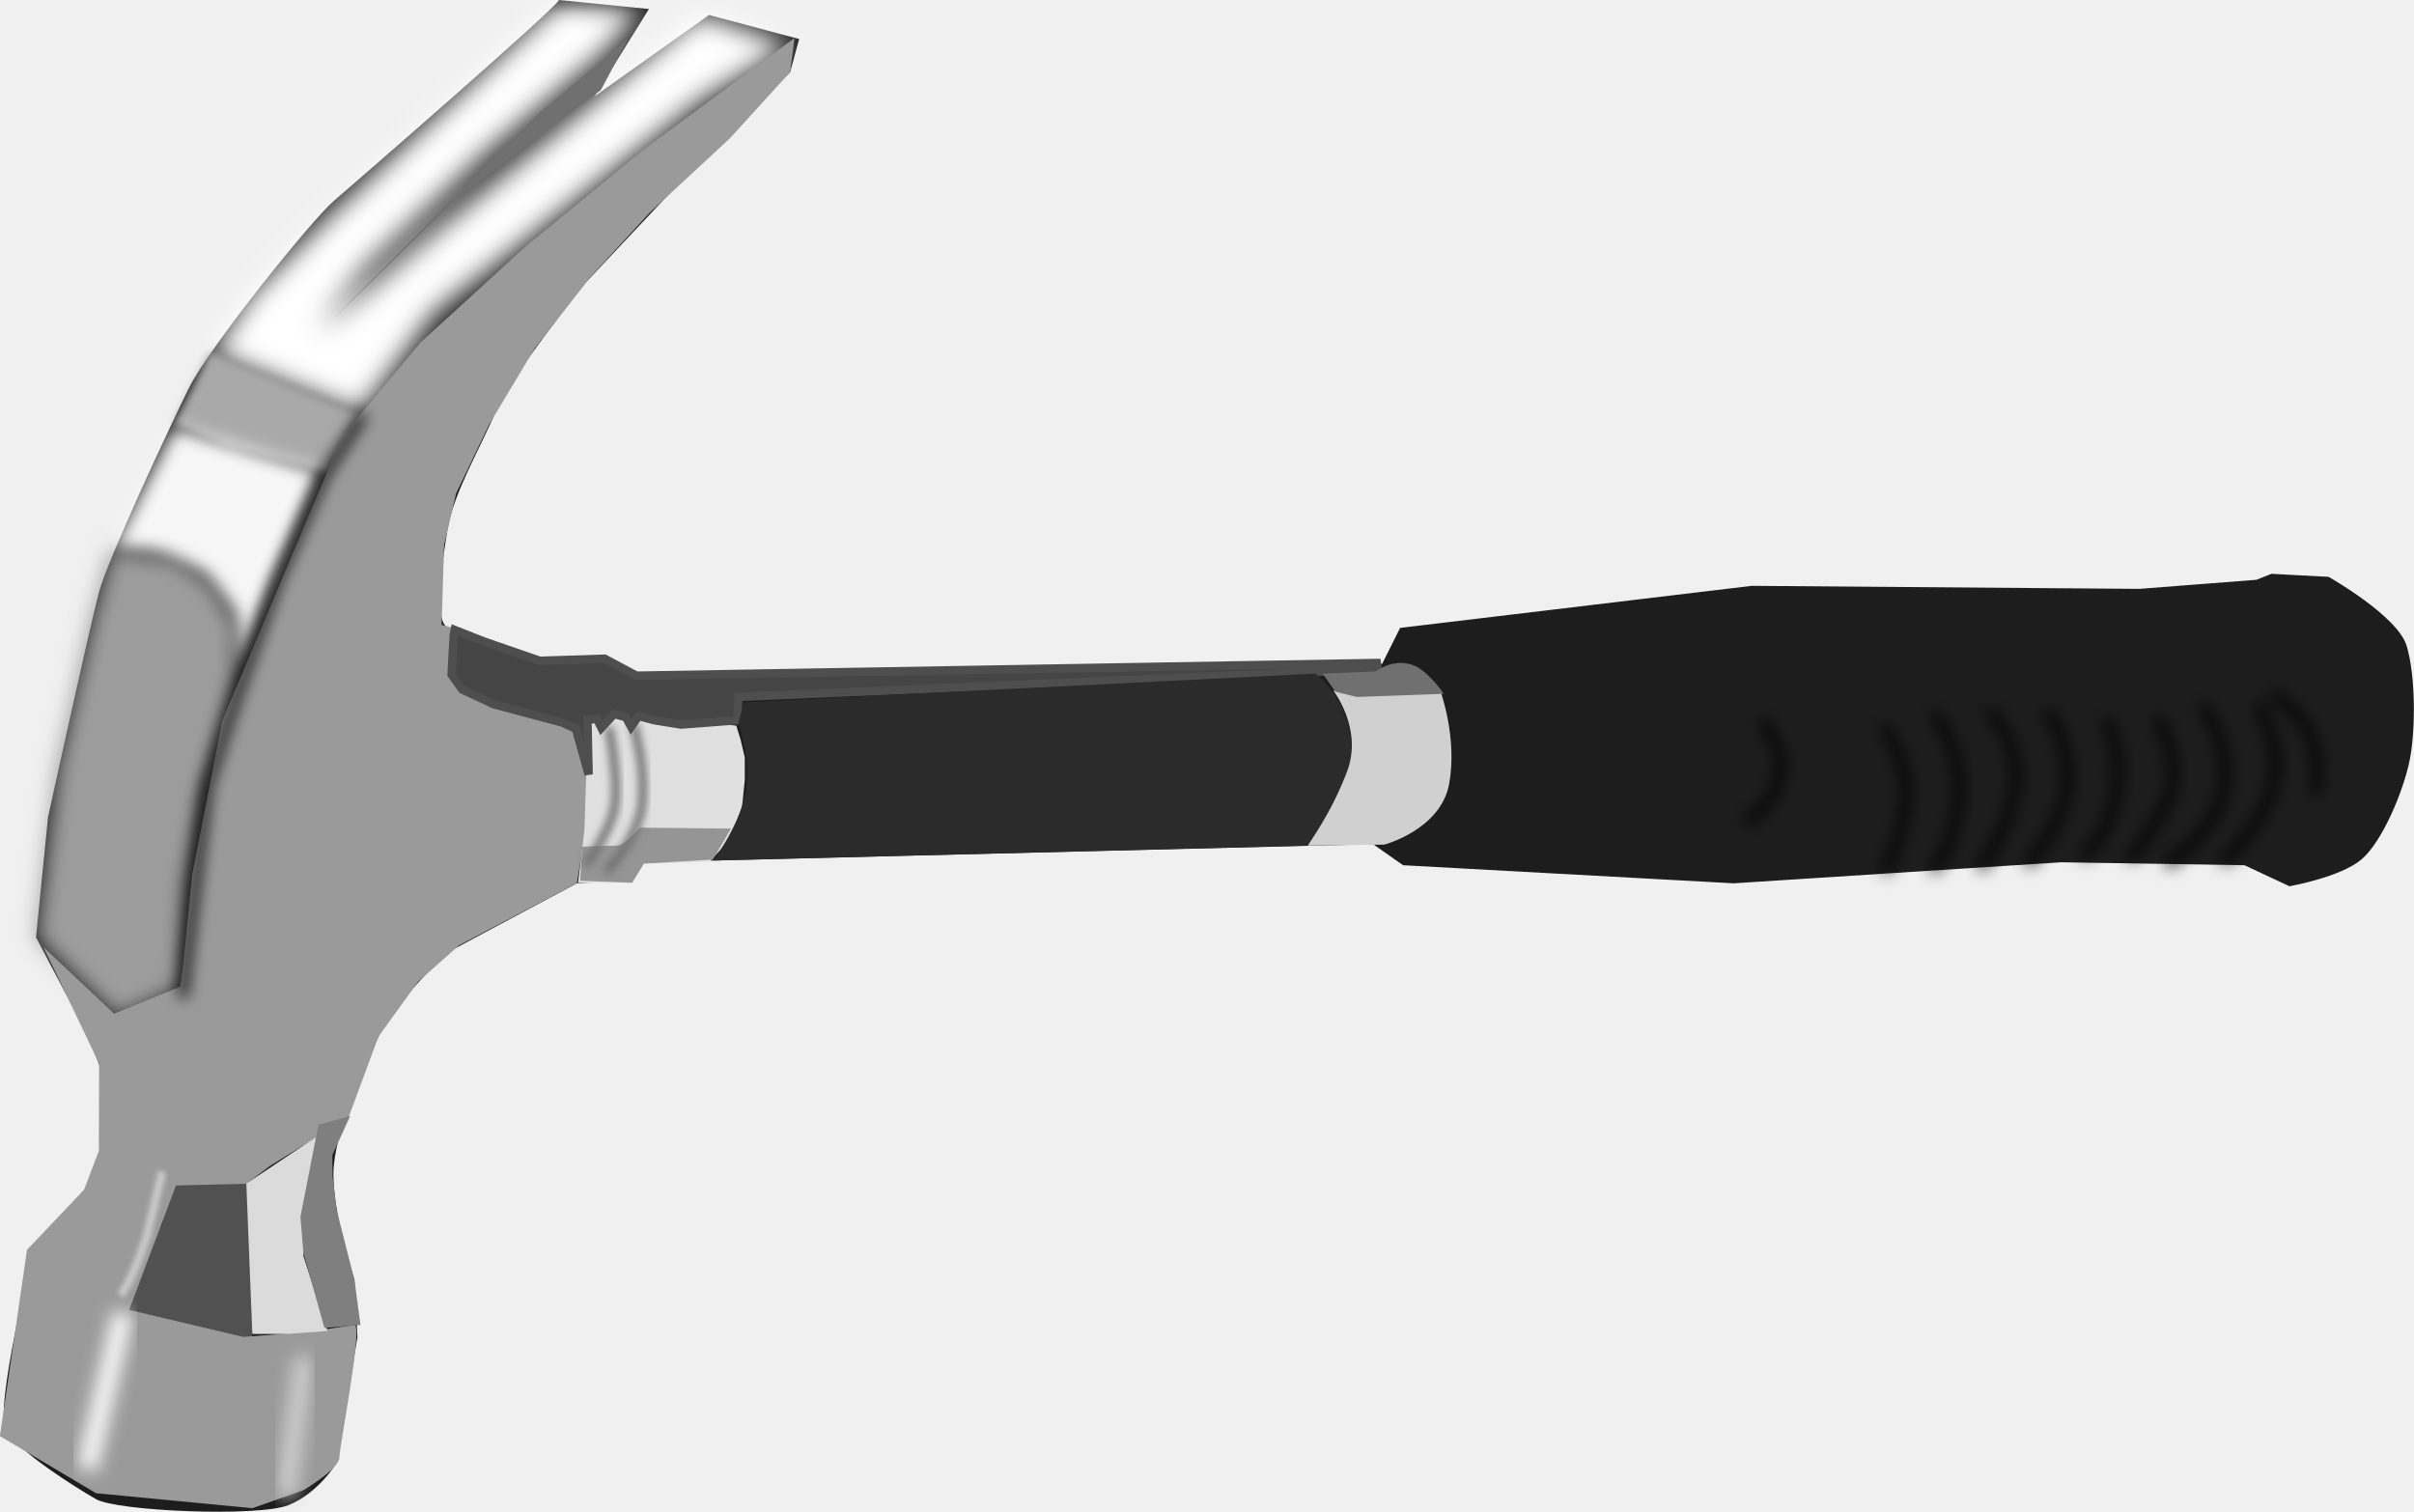
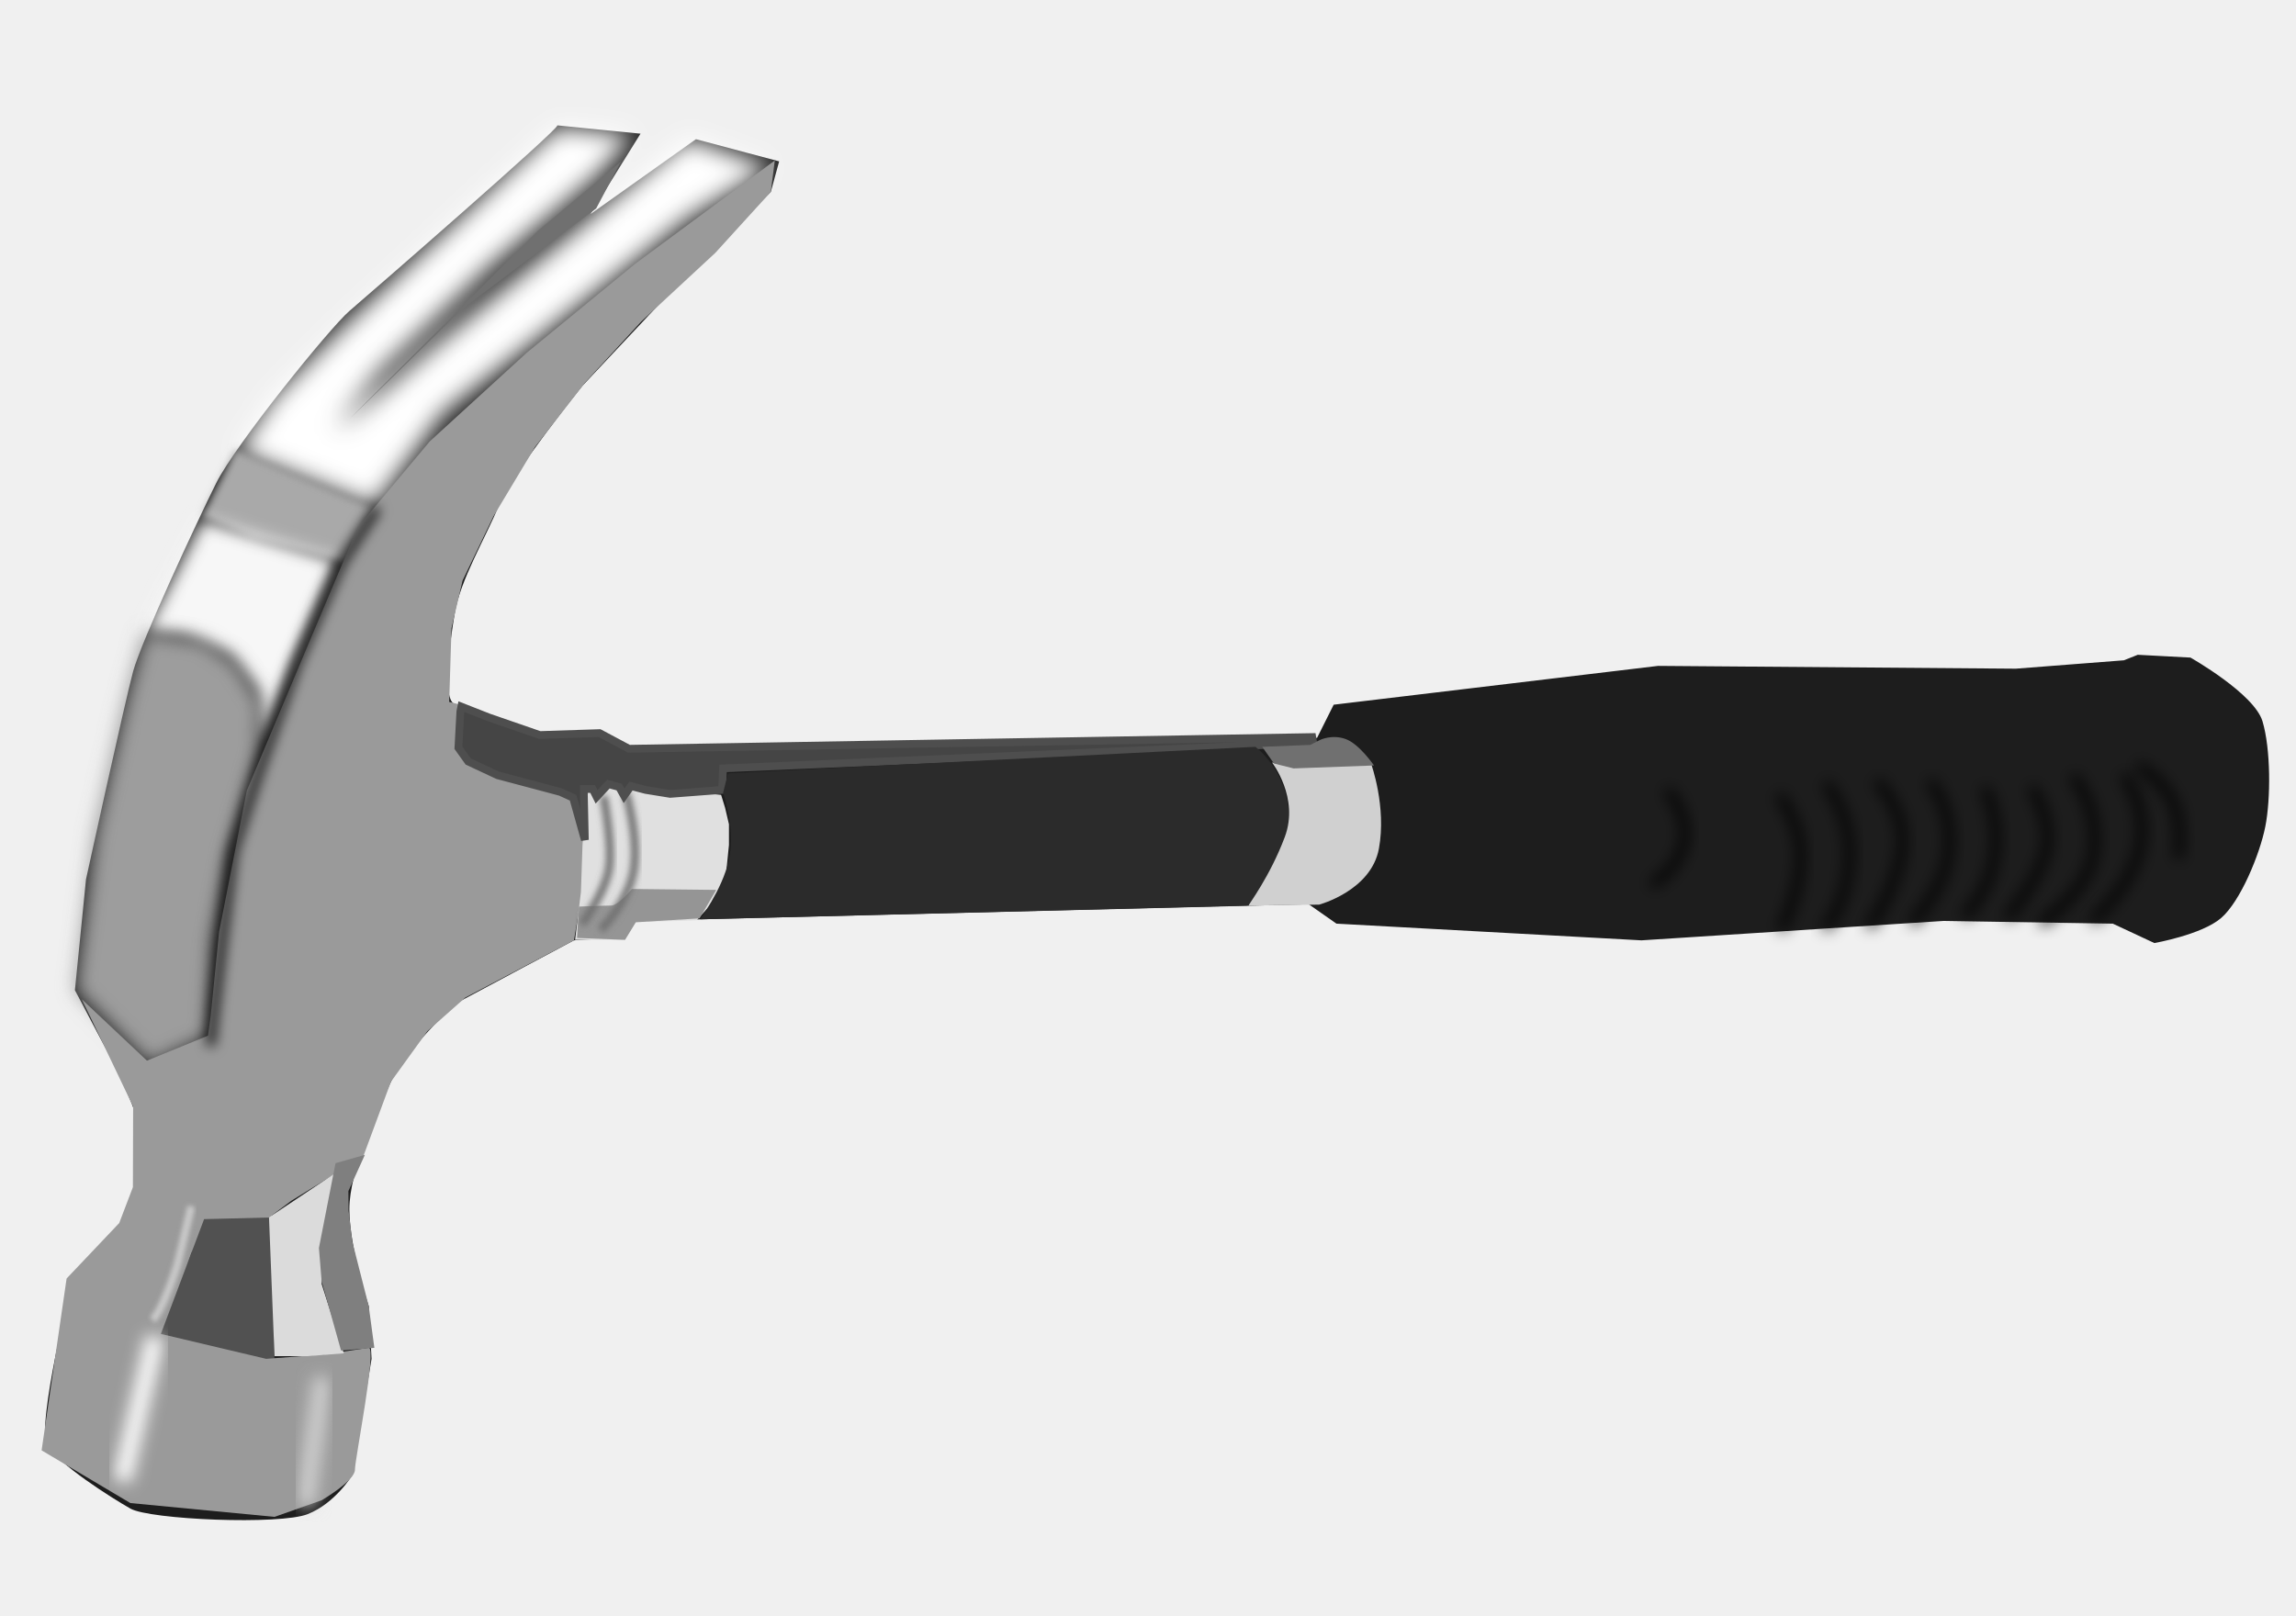
- <svg xmlns="http://www.w3.org/2000/svg" id="svg5657" viewBox="0 0 286.93 179.71" version="1.0">
+ <svg xmlns="http://www.w3.org/2000/svg" id="svg5657" viewBox="0 0 472.441 332.598" version="1.0" width="125mm" height="88mm">
  <defs id="defs5659">
    <filter id="filter3542">
      <feGaussianBlur id="feGaussianBlur3544" stdDeviation="0.848" />
    </filter>
-     <filter id="filter5582" height="1.343" width="1.693" y="-.171" x="-.347">
+     <filter id="filter5582" height="1.343" width="1.693" y="-0.171" x="-0.347">
      <feGaussianBlur id="feGaussianBlur5584" stdDeviation="0.928" />
    </filter>
-     <filter id="filter5586" height="1.225" width="1.606" y="-.112" x="-.303">
+     <filter id="filter5586" height="1.225" width="1.606" y="-0.112" x="-0.303">
      <feGaussianBlur id="feGaussianBlur5588" stdDeviation="0.928" />
    </filter>
-     <filter id="filter5590" height="1.225" width="1.567" y="-.112" x="-.284">
+     <filter id="filter5590" height="1.225" width="1.567" y="-0.112" x="-0.284">
      <feGaussianBlur id="feGaussianBlur5592" stdDeviation="0.928" />
    </filter>
-     <filter id="filter5594" height="1.248" width="1.72" y="-.124" x="-.36">
+     <filter id="filter5594" height="1.248" width="1.72" y="-0.124" x="-0.36">
      <feGaussianBlur id="feGaussianBlur5596" stdDeviation="0.928" />
    </filter>
-     <filter id="filter5598" height="1.254" width="1.868" y="-.127" x="-.434">
+     <filter id="filter5598" height="1.254" width="1.868" y="-0.127" x="-0.434">
      <feGaussianBlur id="feGaussianBlur5600" stdDeviation="0.928" />
    </filter>
-     <filter id="filter5602" height="1.231" width="1.766" y="-.115" x="-.383">
+     <filter id="filter5602" height="1.231" width="1.766" y="-0.115" x="-0.383">
      <feGaussianBlur id="feGaussianBlur5604" stdDeviation="0.928" />
    </filter>
-     <filter id="filter5606" height="1.225" width="1.841" y="-.112" x="-.421">
+     <filter id="filter5606" height="1.225" width="1.841" y="-0.112" x="-0.421">
      <feGaussianBlur id="feGaussianBlur5608" stdDeviation="0.928" />
    </filter>
-     <filter id="filter5610" height="1.225" width="2.063" y="-.112" x="-.532">
+     <filter id="filter5610" height="1.225" width="2.063" y="-0.112" x="-0.532">
      <feGaussianBlur id="feGaussianBlur5612" stdDeviation="0.928" />
    </filter>
-     <filter id="filter5614" height="1.242" width="2.162" y="-.121" x="-.581">
+     <filter id="filter5614" height="1.242" width="2.162" y="-0.121" x="-0.581">
      <feGaussianBlur id="feGaussianBlur5616" stdDeviation="0.928" />
    </filter>
-     <filter id="filter5618" height="1.336" width="1.835" y="-.168" x="-.418">
+     <filter id="filter5618" height="1.336" width="1.835" y="-0.168" x="-0.418">
      <feGaussianBlur id="feGaussianBlur5620" stdDeviation="0.928" />
    </filter>
-     <filter id="filter5224" height="1.125" width="1.477" y="-.063" x="-.238">
+     <filter id="filter5224" height="1.125" width="1.477" y="-0.063" x="-0.238">
      <feGaussianBlur id="feGaussianBlur5226" stdDeviation="0.458" />
    </filter>
-     <filter id="filter5228" height="1.118" width="1.404" y="-.059" x="-.202">
+     <filter id="filter5228" height="1.118" width="1.404" y="-0.059" x="-0.202">
      <feGaussianBlur id="feGaussianBlur5230" stdDeviation="0.458" />
    </filter>
-     <filter id="filter3650" height="1.256" width="2.037" y="-.128" x="-.519">
+     <filter id="filter3650" height="1.256" width="2.037" y="-0.128" x="-0.519">
      <feGaussianBlur id="feGaussianBlur3652" stdDeviation="1.013" />
    </filter>
-     <filter id="filter3706" height="1.101" width="1.264" y="-.051" x="-.132">
+     <filter id="filter3706" height="1.101" width="1.264" y="-0.051" x="-0.132">
      <feGaussianBlur id="feGaussianBlur3708" stdDeviation="0.33" />
    </filter>
-     <filter id="filter3654" height="1.232" width="1.727" y="-.116" x="-.363">
+     <filter id="filter3654" height="1.232" width="1.727" y="-0.116" x="-0.363">
      <feGaussianBlur id="feGaussianBlur3656" stdDeviation="1.013" />
    </filter>
-     <filter id="filter3358" height="1.105" width="1.244" y="-.052" x="-.122">
+     <filter id="filter3358" height="1.105" width="1.244" y="-0.052" x="-0.122">
      <feGaussianBlur id="feGaussianBlur3360" stdDeviation="1.214" />
    </filter>
    <filter id="filter3430">
      <feGaussianBlur id="feGaussianBlur3432" stdDeviation="1.041" />
    </filter>
    <filter id="filter3442">
      <feGaussianBlur id="feGaussianBlur3444" stdDeviation="0.495" />
    </filter>
    <filter id="filter3482">
      <feGaussianBlur id="feGaussianBlur3484" stdDeviation="1.566" />
    </filter>
  </defs>
-   <g id="layer1" transform="translate(-127.97 -282.51)">
-     <g id="g5622" transform="translate(279 119.98)">
-       <path id="path2476" style="fill-rule:evenodd;fill:#1d1d1d" d="m-84.61 162.53l10.714 1.07-6.428 10.35 13.571-9.64 10.714 2.86-1.071 3.93-12.857 12.85-11.429 12.15s-8.928 11.07-10.714 15.35c-1.786 4.29-5 9.65-5.714 13.93-0.715 4.29-1.429 10-0.357 11.43 1.071 1.43 11.071 4.64 11.071 4.64l7.857-0.35 3.572 1.78 88.928-1.43 2.143-4.28 41.786-5 46.074 0.36 13.93-1.08 1.78-0.71 6.79 0.36s8.21 4.64 9.28 8.21 1.07 10 0.36 13.57-3.21 9.65-5.71 11.79-8.58 3.21-8.58 3.21l-5.35-2.5-21.789-0.35-38.928 2.5-39.286-2.15-3.571-2.5-86.786 2.15-1.786 2.14-6.071 0.36-15.357 8.21s-6.426 6.07-8.216 10c-1.78 3.93-5.36 11.43-5.36 16.43s2.5 12.5 2.5 12.5l0.36 6.78-2.5 15s-2.14 3.58-5.71 5c-3.57 1.43-20.36 0.72-22.86-0.71s-9.29-5.71-10.71-8.21c-1.43-2.5 3.21-21.08 3.21-21.08l6.79-7.85s2.14-6.79 2.14-10.36-5.36-13.21-5.36-13.21l-3.21-6.08 1.43-14.28s5-22.86 6.07-26.79 8.21-19.28 10.71-24.28 14.64-20 17.14-22.15c2.5-2.14 27.147-23.57 26.79-23.92z" />
-       <path id="path3250" style="filter:url(#filter3482);fill-rule:evenodd;fill:#ffffff" d="m-84.61 162.53l-27.14 25.35-9.65 9.65-4.64 7.14 17.86 7.14 8.927-12.14 10-7.86 21.429-17.14 11.071-6.79-11.071-3.93-32.496 26.79-12.86 11.07 5.71-7.5 14.289-13.57 13.928-11.79 4.643-5.35-10-1.07z" />
-       <path id="path3254" style="filter:url(#filter3442);fill-rule:evenodd;fill:#a9a9a9" d="m-126.04 204.31l17.86 7.5-3.86 7.04-11.86-3.11-6.49-2.84 4.35-8.59z" />
-       <path id="path3304" style="fill-rule:evenodd;fill:#707070" d="m-79.61 173.24l-17.143 12.86-14.647 14.28 24.29-24.28 10.714-8.93-3.214 6.07z" />
-       <path id="path3308" style="filter:url(#filter3430);fill-rule:evenodd;fill:#f7f7f7" d="m-130.32 213.24l17.5 5.36-10 23.57-0.36-6.79-3.57-4.64-5.72-2.5-5.35-0.36 7.5-14.64z" />
-       <path id="path3312" style="filter:url(#filter3358);fill-rule:evenodd;fill:#9d9d9d" d="m-122.93 243.03l-3.99 13.68-2.04 10.74-0.65 12.58-7.5 3.57-9.64-9.65 2.5-20 3.93-17.14 2.5-8.93 7.5 1.07 4.28 2.86 3.22 5-0.11 6.22z" />
-       <path id="path3494" style="stroke:#626262;stroke-width:1px;fill:none" d="m-108.18 289.67l-10.72 1.78-10-8.57" />
-       <path id="path3498" style="fill-rule:evenodd;fill:#515151" d="m-130.68 302.53l9.28-0.58 0.36 20.43-15.93-2.5 5.22-12 1.07-5.35z" />
-       <path id="path3500" style="fill-rule:evenodd;fill:#9a9a9a" d="m-108.9 320.03l-5.71 0.85-7.5 0.57-13.57-3.21 5.57-14.79 8.36-0.21 2.85-2.14 9.29-5.72 3.57-9.64 4.69-6.5 4.893-4.34 13.99-7.37 1.428-8.58-0.357-5.35-0.714-3.93-2.5-1.43-7.143-1.43-3.571-1.78-1.786-1.79v-6.07l-1.429-0.36 0.296-9.5 1.429-6.13 3.99-8.3 5.357-8.93 6.428-8.27 7.226-7.86 9.56-8.87 7.143-7.85 0.505-4.04-18.005 13.32-13.929 11.43-12.501 11.43-9.28 11.07-6.79 16.07-7.5 17.86-3.57 18.21-1.07 10.72-0.36 2.64-7.86 3.22-8.38-7.9 6.6 13.82-0.03 10.38-1.76 4.62-6.78 7.15-3.22 22.14 11.43 6.79 18.57 1.78 6.07-2.14s4.29-2.5 4.29-3.93 2.86-15.71 1.78-15.71z" />
-       <path id="path3486" style="filter:url(#filter3654);stroke:#fcfcfc;stroke-width:2.4;fill:none" d="m-140.68 337.17l4.28-18.57" />
-       <path id="path3490" style="filter:url(#filter3706);stroke:#c9c9c9;stroke-width:1px;fill:none" d="m-136.75 316.45c1.43-1.42 3.21-7.14 3.21-7.14l1.79-7.5" />
-       <path id="path3488" style="filter:url(#filter3650);stroke:#cecece;stroke-width:2.4;fill:none" d="m-117.11 340.38l2.29-16.57" />
-       <path id="path3504" style="fill-rule:evenodd;fill:#dbdbdb" d="m-121.04 321.1l-0.71-17.88 8.53-5.69-1.39 8.57-0.36 5.71 2.86 8.93-4.64 0.36h-4.29z" />
-       <path id="path3506" style="fill-rule:evenodd;fill:#7f7f7f" d="m-112.47 320.38l4.29-0.35-0.72-5.36-2.12-8.32-0.48-4.01-0.02-2.51 2.12-4.66-3.78 1.07-2.14 10.93 0.35 4.28 2.5 8.93z" />
-       <path id="path5112" style="fill-rule:evenodd;fill:#e0e0e0" d="m-82.327 267.47h6.187l1.389-2.27 8.081-0.25 2.399-2.65 1.389-3.29 0.379-3.78v-2.66l-0.505-2.14-0.505-1.64-14.521-1.52-3.662 0.88 0.379 5.56-0.253 7.58-0.757 6.18z" />
-       <path id="path5118" style="fill-rule:evenodd;fill:#959595" d="m-64.145 261.03l-10.859-0.12s-1.768 2.14-2.651 2.14c-0.884 0-4.167 0.13-4.167 0.13l-0.253 4.04 6.187 0.25 1.389-2.27 8.208-0.5 2.146-3.67z" />
-       <path id="path5114" style="filter:url(#filter5228);stroke:#6f6f6f;stroke-width:1px;fill:none" d="m-79.044 266.21s3.661-3.66 4.293-7.83c0.631-4.16-1.01-9.85-1.01-9.85" />
-       <path id="path5116" style="filter:url(#filter5224);stroke:#6f6f6f;stroke-width:1px;fill:none" d="m-81.444 265.45s3.157-4.29 3.536-7.45c0.379-3.15-0.758-9.09-0.758-9.09" />
-       <path id="path5110" style="fill-rule:evenodd;stroke:#4e4e4e;stroke-width:1px;fill:#454545" d="m-97.101 238.05l-0.252 4.67 1.262 1.77 3.788 1.77 8.082 2.15 1.641 0.75 1.515 5.43-0.126-5.68v-0.88h1.136l0.505 1.01 1.516-1.64 1.389 0.38 0.631 1.13 0.884-1.26 1.894 0.5 3.157 0.51 6.692-0.51 0.126-2.77 76.014-3.29-0.126-0.75-88.01 1.51-3.788-2.02-7.702 0.25-6.566-2.27-3.536-1.39-0.126 0.63z" />
-       <path id="path5232" style="fill-rule:evenodd;fill:#2b2b2b" d="m-66.165 264.82l70.458-1.77c0 0 5.43-5.8 5.303-11.61-0.126-5.81-4.293-8.84-4.293-8.84l-67.932 3.41-0.632 2.52s1.642 4.55 0.758 8.59-3.915 7.83-3.662 7.7z" />
-       <path id="path5236" style="fill-rule:evenodd;fill:#d0d0d0" d="m4.419 263.05l9.092-0.12s6.692-1.77 7.702-7.2-1.01-10.98-1.01-10.98l-9.723 0.37-3.03-0.5s3.535 4.54 1.641 9.6c-1.894 5.05-4.672 8.71-4.672 8.83z" />
-       <path id="path5238" style="fill-rule:evenodd;fill:#707070" d="m20.582 245s-1.894-2.78-3.662-3.41-3.283 0.12-3.283 0.12l-1.263 0.64-6.187 0.25 1.515 2.15 2.526 0.63 10.354-0.38z" />
-       <path id="path5242" style="filter:url(#filter5618);stroke:#000000;stroke-width:1px;fill:none" d="m58.336 248.15s3.031 3.41 2.147 6.95c-0.884 3.53-4.167 5.3-4.167 5.3" />
-       <path id="path5244" style="filter:url(#filter5614);stroke:#000000;stroke-width:1px;fill:none" d="m72.731 248.79s3.283 4.16 2.778 8.96-2.525 8.46-2.525 8.46" />
-       <path id="path5246" style="filter:url(#filter5610);stroke:#000000;stroke-width:1px;fill:none" d="m78.792 247.27s3.409 4.17 3.03 9.98c-0.378 5.8-3.156 8.83-3.156 8.83" />
-       <path id="path5248" style="filter:url(#filter5606);stroke:#000000;stroke-width:1px;fill:none" d="m85.358 247.02s4.041 4.04 3.157 9.22c-0.884 5.17-4.167 9.59-4.167 9.59" />
-       <path id="path5250" style="filter:url(#filter5602);stroke:#000000;stroke-width:1px;fill:none" d="m92.176 247.02s2.778 3.15 2.526 8.33c-0.253 5.18-4.798 9.98-4.798 9.98" />
-       <path id="path5252" style="filter:url(#filter5598);stroke:#000000;stroke-width:1px;fill:none" d="m99.247 247.9s2.143 4.04 1.263 8.97c-0.884 4.92-3.914 7.57-3.914 7.57" />
-       <path id="path5254" style="filter:url(#filter5594);stroke:#000000;stroke-width:1px;fill:none" d="m105.31 247.78s2.65 4.29 1.89 7.95-5.05 8.97-5.05 8.97" />
-       <path id="path5256" style="filter:url(#filter5590);stroke:#000000;stroke-width:1px;fill:none" d="m110.61 246.39s3.16 3.41 2.78 9.09-6.82 9.72-6.82 9.72l0.76-0.13" />
-       <path id="path5258" style="filter:url(#filter5586);stroke:#000000;stroke-width:1px;fill:none" d="m117.18 246.26s3.03 3.91 2.14 8.97c-0.88 5.05-6.18 9.84-6.18 9.84" />
-       <path id="path5260" style="filter:url(#filter5582);stroke:#000000;stroke-width:1px;fill:none" d="m118.95 245s4.29 2.4 5.05 6.18c0.75 3.79 0.12 5.81 0.12 5.81" />
-       <path id="path3502" style="filter:url(#filter3542);stroke:#000000;stroke-width:1px;fill:none" d="m-129.25 281.1c0-1.79 2.85-25 2.85-25l3.22-10 5-14.29 5.71-12.86 4.65-7.14" />
+   <g id="layer1" transform="translate(-127.97,-282.51)">
+     <g id="g5622" transform="matrix(1.59747,0,0,1.59747,377.8132,48.67475)">
+       <path id="path2476" style="fill:#1d1d1d;fill-rule:evenodd" d="m -84.61,162.53 10.714,1.07 -6.428,10.35 13.571,-9.64 10.714,2.86 -1.071,3.93 -12.857,12.85 -11.429,12.15 c 0,0 -8.928,11.07 -10.714,15.35 -1.786,4.29 -5,9.65 -5.714,13.93 -0.715,4.29 -1.429,10 -0.357,11.43 1.071,1.43 11.071,4.64 11.071,4.64 l 7.857,-0.35 3.572,1.78 88.928,-1.43 2.143,-4.28 41.786,-5 46.074,0.36 13.93,-1.08 1.78,-0.71 6.79,0.36 c 0,0 8.21,4.64 9.28,8.21 1.07,3.57 1.07,10 0.36,13.57 -0.71,3.57 -3.21,9.65 -5.71,11.79 -2.5,2.14 -8.58,3.21 -8.58,3.21 l -5.35,-2.5 -21.789,-0.35 -38.928,2.5 -39.286,-2.15 -3.571,-2.5 -86.786,2.15 -1.786,2.14 -6.071,0.36 -15.357,8.21 c 0,0 -6.426,6.07 -8.216,10 -1.78,3.93 -5.36,11.43 -5.36,16.43 0,5 2.5,12.5 2.5,12.5 l 0.36,6.78 -2.5,15 c 0,0 -2.14,3.58 -5.71,5 -3.57,1.43 -20.36,0.72 -22.86,-0.71 -2.5,-1.43 -9.29,-5.71 -10.71,-8.21 -1.43,-2.5 3.21,-21.08 3.21,-21.08 l 6.79,-7.85 c 0,0 2.14,-6.79 2.14,-10.36 0,-3.57 -5.36,-13.21 -5.36,-13.21 l -3.21,-6.08 1.43,-14.28 c 0,0 5,-22.86 6.07,-26.79 1.07,-3.93 8.21,-19.28 10.71,-24.28 2.5,-5 14.64,-20 17.14,-22.15 2.5,-2.14 27.147,-23.57 26.79,-23.92 z" />
+       <path id="path3250" style="fill:#ffffff;fill-rule:evenodd;filter:url(#filter3482)" d="m -84.61,162.53 -27.14,25.35 -9.65,9.65 -4.64,7.14 17.86,7.14 8.927,-12.14 10,-7.86 21.429,-17.14 11.071,-6.79 -11.071,-3.93 -32.496,26.79 -12.86,11.07 5.71,-7.5 14.289,-13.57 13.928,-11.79 4.643,-5.35 z" />
+       <path id="path3254" style="fill:#a9a9a9;fill-rule:evenodd;filter:url(#filter3442)" d="m -126.04,204.31 17.86,7.5 -3.86,7.04 -11.86,-3.11 -6.49,-2.84 z" />
+       <path id="path3304" style="fill:#707070;fill-rule:evenodd" d="m -79.61,173.24 -17.143,12.86 -14.647,14.28 24.29,-24.28 10.714,-8.93 z" />
+       <path id="path3308" style="fill:#f7f7f7;fill-rule:evenodd;filter:url(#filter3430)" d="m -130.32,213.24 17.5,5.36 -10,23.57 -0.36,-6.79 -3.57,-4.64 -5.72,-2.5 -5.35,-0.36 z" />
+       <path id="path3312" style="fill:#9d9d9d;fill-rule:evenodd;filter:url(#filter3358)" d="m -122.93,243.03 -3.99,13.68 -2.04,10.74 -0.65,12.58 -7.5,3.57 -9.64,-9.65 2.5,-20 3.93,-17.14 2.5,-8.93 7.5,1.07 4.28,2.86 3.22,5 z" />
+       <path id="path3494" style="fill:none;stroke:#626262;stroke-width:1px" d="m -108.18,289.67 -10.72,1.78 -10,-8.57" />
+       <path id="path3498" style="fill:#515151;fill-rule:evenodd" d="m -130.68,302.53 9.28,-0.58 0.36,20.43 -15.93,-2.5 5.22,-12 z" />
+       <path id="path3500" style="fill:#9a9a9a;fill-rule:evenodd" d="m -108.9,320.03 -5.71,0.85 -7.5,0.57 -13.57,-3.21 5.57,-14.79 8.36,-0.21 2.85,-2.14 9.29,-5.72 3.57,-9.64 4.69,-6.5 4.893,-4.34 13.99,-7.37 1.428,-8.58 -0.357,-5.35 -0.714,-3.93 -2.5,-1.43 -7.143,-1.43 -3.571,-1.78 -1.786,-1.79 v -6.07 l -1.429,-0.36 0.296,-9.5 1.429,-6.13 3.99,-8.3 5.357,-8.93 6.428,-8.27 7.226,-7.86 9.56,-8.87 7.143,-7.85 0.505,-4.04 -18.005,13.32 -13.929,11.43 -12.501,11.43 -9.28,11.07 -6.79,16.07 -7.5,17.86 -3.57,18.21 -1.07,10.72 -0.36,2.64 -7.86,3.22 -8.38,-7.9 6.6,13.82 -0.03,10.38 -1.76,4.62 -6.78,7.15 -3.22,22.14 11.43,6.79 18.57,1.78 6.07,-2.14 c 0,0 4.29,-2.5 4.29,-3.93 0,-1.43 2.86,-15.71 1.78,-15.71 z" />
+       <path id="path3486" style="fill:none;stroke:#fcfcfc;stroke-width:2.4;filter:url(#filter3654)" d="m -140.68,337.17 4.28,-18.57" />
+       <path id="path3490" style="fill:none;stroke:#c9c9c9;stroke-width:1px;filter:url(#filter3706)" d="m -136.75,316.45 c 1.43,-1.42 3.21,-7.14 3.21,-7.14 l 1.79,-7.5" />
+       <path id="path3488" style="fill:none;stroke:#cecece;stroke-width:2.4;filter:url(#filter3650)" d="m -117.11,340.38 2.29,-16.57" />
+       <path id="path3504" style="fill:#dbdbdb;fill-rule:evenodd" d="m -121.04,321.1 -0.71,-17.88 8.53,-5.69 -1.39,8.57 -0.36,5.71 2.86,8.93 -4.64,0.36 z" />
+       <path id="path3506" style="fill:#7f7f7f;fill-rule:evenodd" d="m -112.47,320.38 4.29,-0.35 -0.72,-5.36 -2.12,-8.32 -0.48,-4.01 -0.02,-2.51 2.12,-4.66 -3.78,1.07 -2.14,10.93 0.35,4.28 z" />
+       <path id="path5112" style="fill:#e0e0e0;fill-rule:evenodd" d="m -82.327,267.47 h 6.187 l 1.389,-2.27 8.081,-0.25 2.399,-2.65 1.389,-3.29 0.379,-3.78 v -2.66 l -0.505,-2.14 -0.505,-1.64 -14.521,-1.52 -3.662,0.88 0.379,5.56 -0.253,7.58 z" />
+       <path id="path5118" style="fill:#959595;fill-rule:evenodd" d="m -64.145,261.03 -10.859,-0.12 c 0,0 -1.768,2.14 -2.651,2.14 -0.884,0 -4.167,0.13 -4.167,0.13 l -0.253,4.04 6.187,0.25 1.389,-2.27 8.208,-0.5 z" />
+       <path id="path5114" style="fill:none;stroke:#6f6f6f;stroke-width:1px;filter:url(#filter5228)" d="m -79.044,266.21 c 0,0 3.661,-3.66 4.293,-7.83 0.631,-4.16 -1.01,-9.85 -1.01,-9.85" />
+       <path id="path5116" style="fill:none;stroke:#6f6f6f;stroke-width:1px;filter:url(#filter5224)" d="m -81.444,265.45 c 0,0 3.157,-4.29 3.536,-7.45 0.379,-3.15 -0.758,-9.09 -0.758,-9.09" />
+       <path id="path5110" style="fill:#454545;fill-rule:evenodd;stroke:#4e4e4e;stroke-width:1px" d="m -97.101,238.05 -0.252,4.67 1.262,1.77 3.788,1.77 8.082,2.15 1.641,0.75 1.515,5.43 -0.126,-5.68 v -0.88 h 1.136 l 0.505,1.01 1.516,-1.64 1.389,0.38 0.631,1.13 0.884,-1.26 1.894,0.5 3.157,0.51 6.692,-0.51 0.126,-2.77 76.014,-3.29 -0.126,-0.75 -88.01,1.51 -3.788,-2.02 -7.702,0.25 -6.566,-2.27 -3.536,-1.39 z" />
+       <path id="path5232" style="fill:#2b2b2b;fill-rule:evenodd" d="m -66.165,264.82 70.458,-1.77 c 10e-5,0 5.43,-5.8 5.303,-11.61 -0.126,-5.81 -4.293,-8.84 -4.293,-8.84 l -67.932,3.41 -0.632,2.52 c 0,0 1.642,4.55 0.758,8.59 -0.884,4.04 -3.915,7.83 -3.662,7.7 z" />
+       <path id="path5236" style="fill:#d0d0d0;fill-rule:evenodd" d="m 4.419,263.05 9.092,-0.12 c 0,0 6.692,-1.77 7.702,-7.2 1.01,-5.43 -1.01,-10.98 -1.01,-10.98 l -9.723,0.37 -3.03,-0.5 c 0,0 3.535,4.54 1.641,9.6 -1.894,5.05 -4.672,8.71 -4.672,8.83 z" />
+       <path id="path5238" style="fill:#707070;fill-rule:evenodd" d="m 20.582,245 c 0,0 -1.894,-2.78 -3.662,-3.41 -1.768,-0.63 -3.283,0.12 -3.283,0.12 l -1.263,0.64 -6.187,0.25 1.515,2.15 2.526,0.63 z" />
+       <path id="path5242" style="fill:none;stroke:#000000;stroke-width:1px;filter:url(#filter5618)" d="m 58.336,248.15 c 0,0 3.031,3.41 2.147,6.95 -0.884,3.53 -4.167,5.3 -4.167,5.3" />
+       <path id="path5244" style="fill:none;stroke:#000000;stroke-width:1px;filter:url(#filter5614)" d="m 72.731,248.79 c 0,0 3.283,4.16 2.778,8.96 -0.505,4.8 -2.525,8.46 -2.525,8.46" />
+       <path id="path5246" style="fill:none;stroke:#000000;stroke-width:1px;filter:url(#filter5610)" d="m 78.792,247.27 c 0,0 3.409,4.17 3.03,9.98 -0.378,5.8 -3.156,8.83 -3.156,8.83" />
+       <path id="path5248" style="fill:none;stroke:#000000;stroke-width:1px;filter:url(#filter5606)" d="m 85.358,247.02 c 0,0 4.041,4.04 3.157,9.22 -0.884,5.17 -4.167,9.59 -4.167,9.59" />
+       <path id="path5250" style="fill:none;stroke:#000000;stroke-width:1px;filter:url(#filter5602)" d="m 92.176,247.02 c 0,0 2.778,3.15 2.526,8.33 -0.253,5.18 -4.798,9.98 -4.798,9.98" />
+       <path id="path5252" style="fill:none;stroke:#000000;stroke-width:1px;filter:url(#filter5598)" d="m 99.247,247.9 c 0,0 2.143,4.04 1.263,8.97 -0.884,4.92 -3.914,7.57 -3.914,7.57" />
+       <path id="path5254" style="fill:none;stroke:#000000;stroke-width:1px;filter:url(#filter5594)" d="m 105.31,247.78 c 0,0 2.65,4.29 1.89,7.95 -0.76,3.66 -5.05,8.97 -5.05,8.97" />
+       <path id="path5256" style="fill:none;stroke:#000000;stroke-width:1px;filter:url(#filter5590)" d="m 110.61,246.39 c 0,0 3.16,3.41 2.78,9.09 -0.38,5.68 -6.82,9.72 -6.82,9.72 l 0.76,-0.13" />
+       <path id="path5258" style="fill:none;stroke:#000000;stroke-width:1px;filter:url(#filter5586)" d="m 117.18,246.26 c 0,0 3.03,3.91 2.14,8.97 -0.88,5.05 -6.18,9.84 -6.18,9.84" />
+       <path id="path5260" style="fill:none;stroke:#000000;stroke-width:1px;filter:url(#filter5582)" d="m 118.95,245 c 0,0 4.29,2.4 5.05,6.18 0.75,3.79 0.12,5.81 0.12,5.81" />
+       <path id="path3502" style="fill:none;stroke:#000000;stroke-width:1px;filter:url(#filter3542)" d="m -129.25,281.1 c 0,-1.79 2.85,-25 2.85,-25 l 3.22,-10 5,-14.29 5.71,-12.86 4.65,-7.14" />
    </g>
  </g>
</svg>
